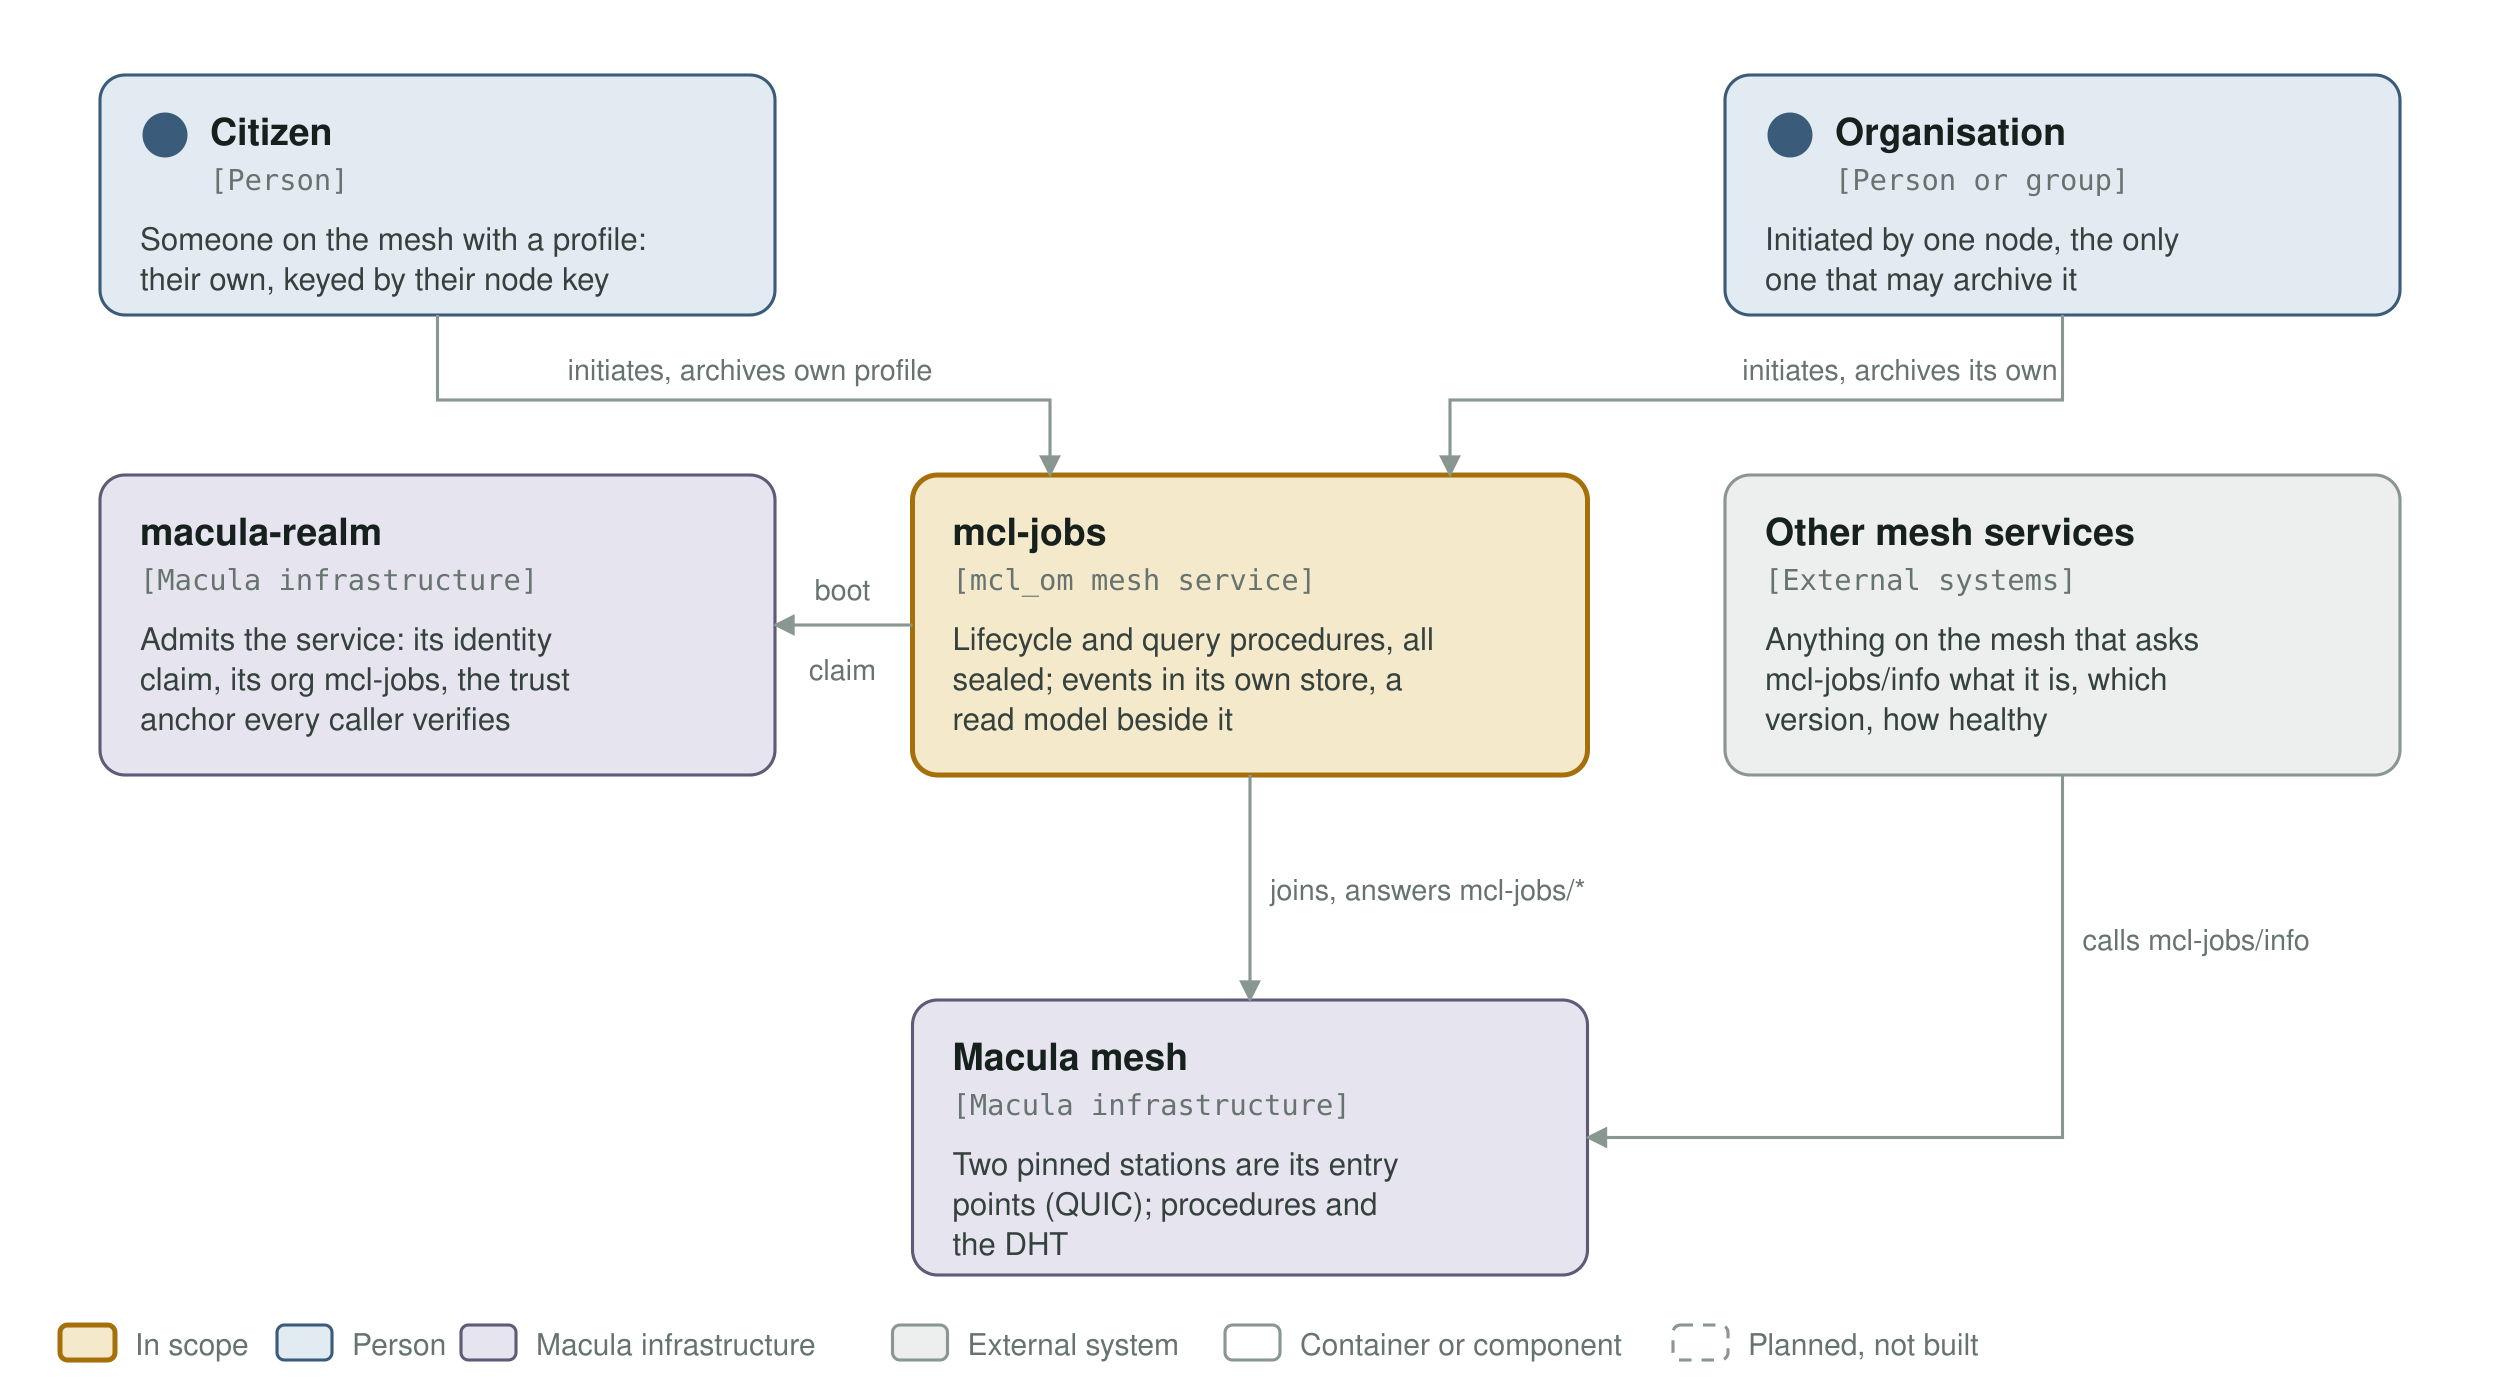
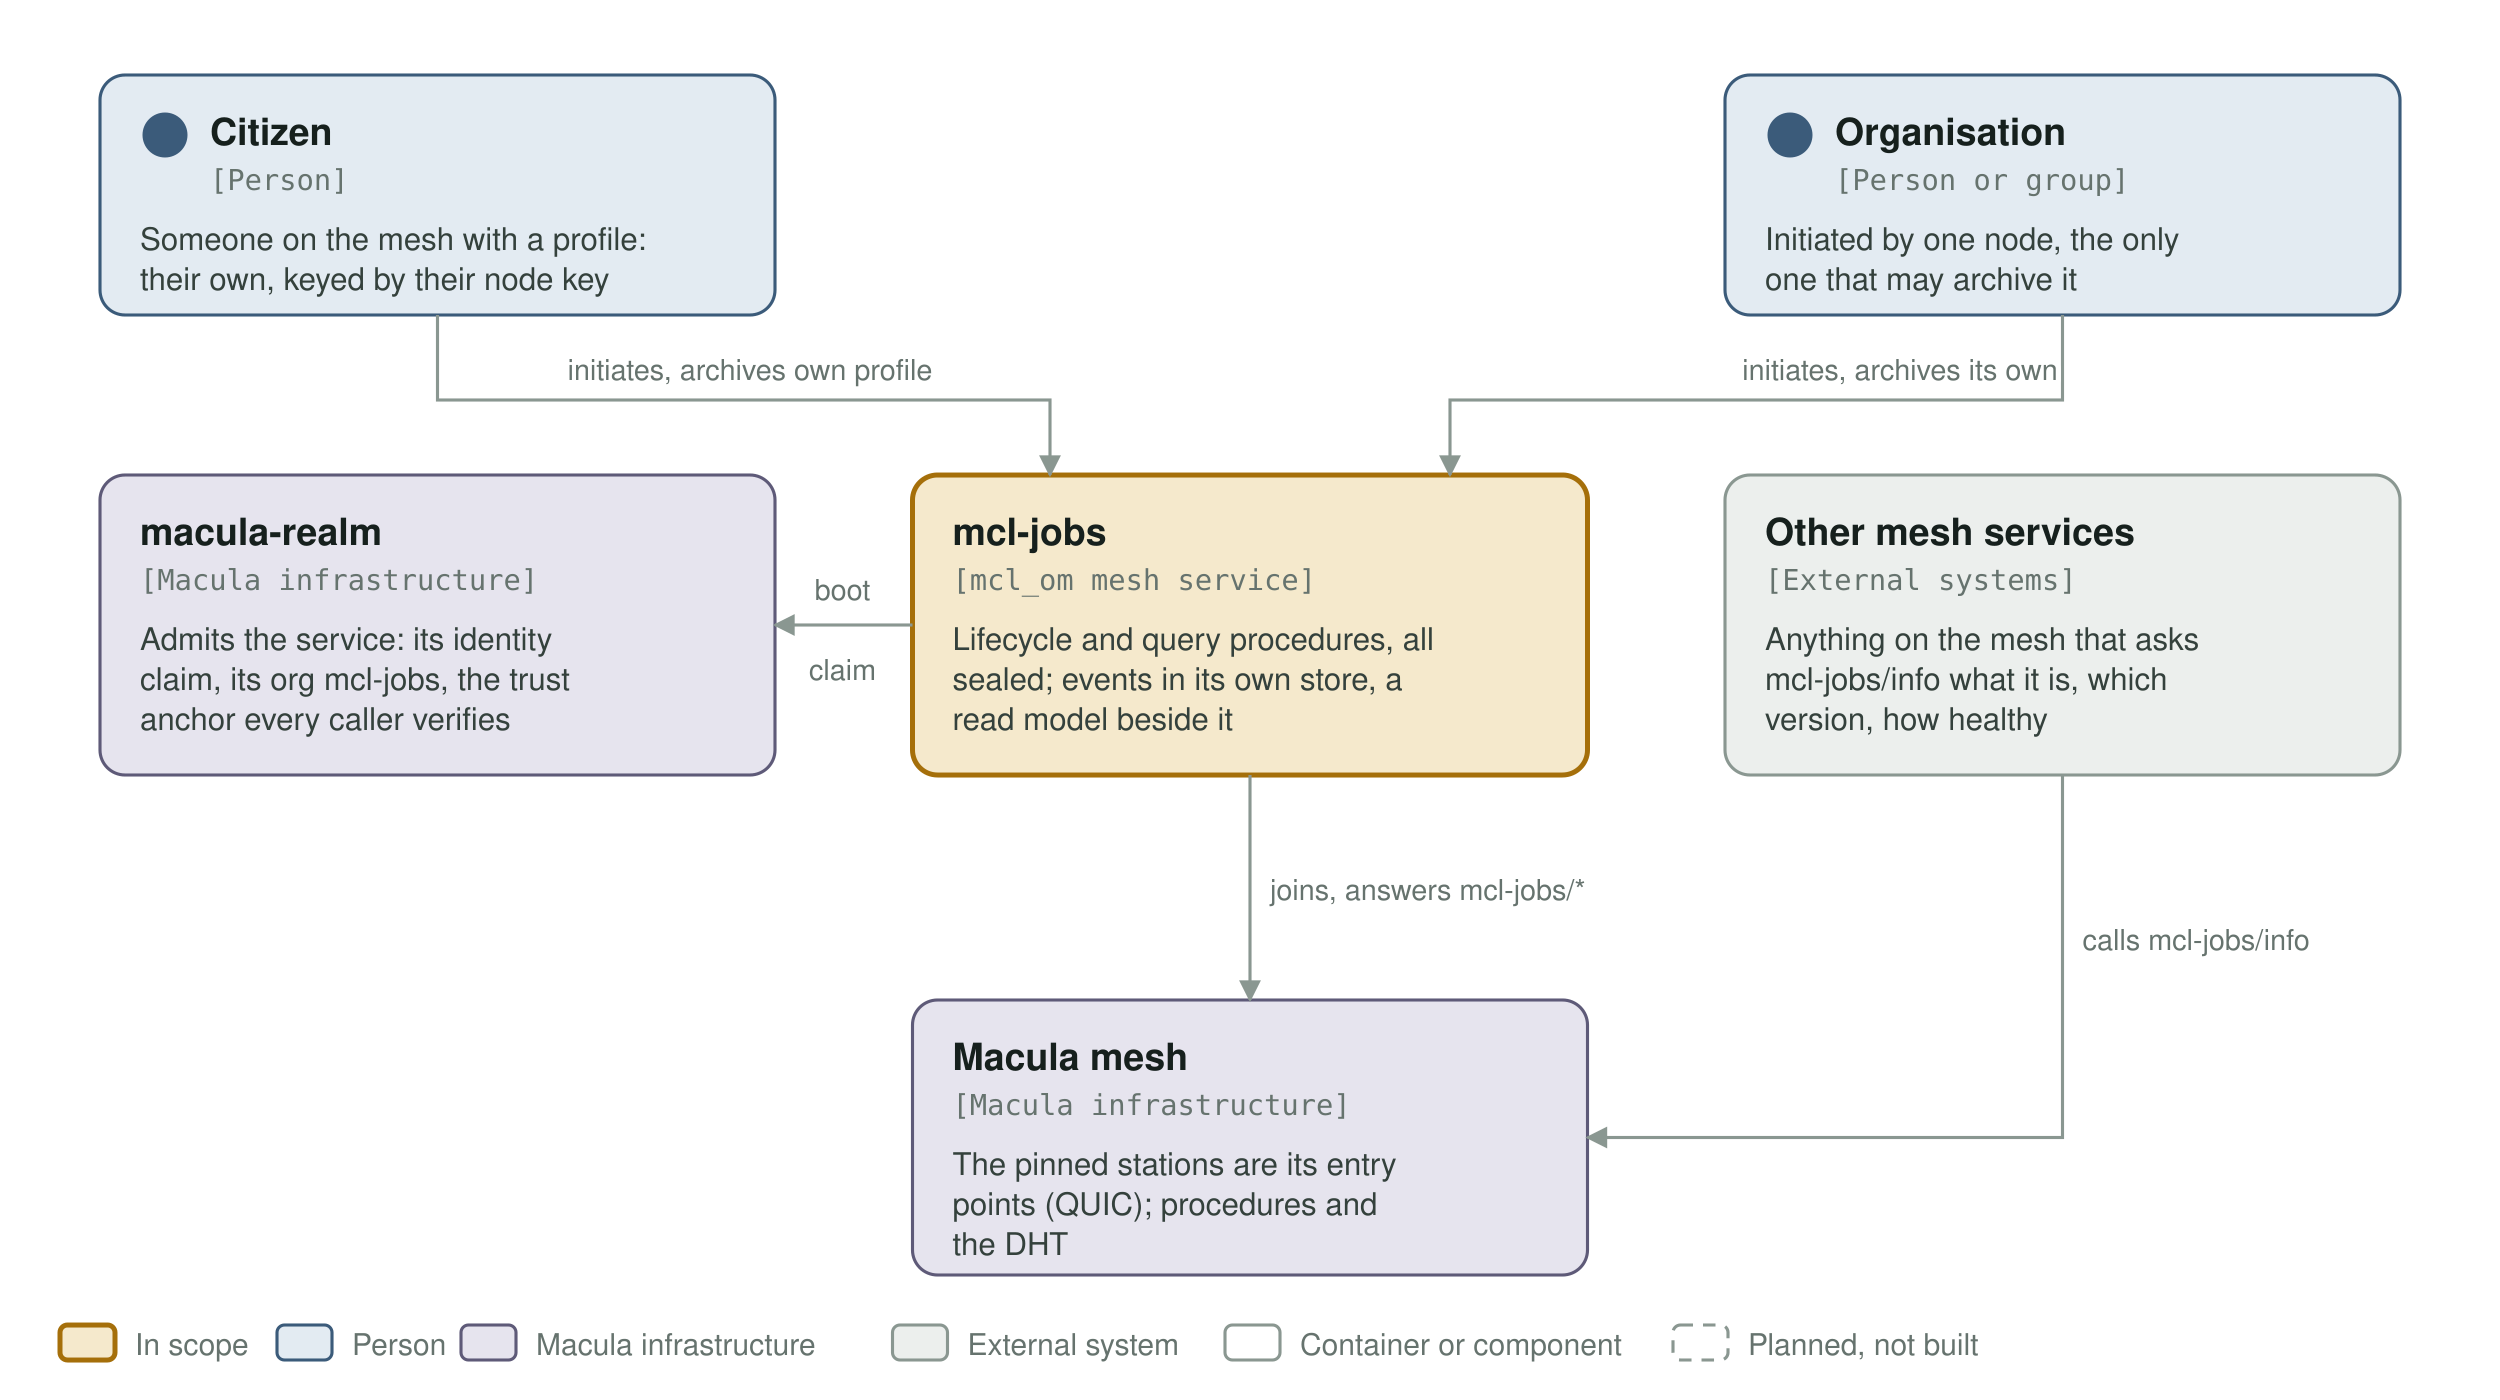
<svg xmlns="http://www.w3.org/2000/svg" viewBox="0 0 1000 560" role="img" aria-label="mcl-jobs system context">
  <style>
.t-name { font-family: "Atkinson Hyperlegible", "Segoe UI", system-ui, -apple-system, Helvetica, Arial, sans-serif; font-size: 15px; font-weight: 700; }
.t-desc { font-family: "Atkinson Hyperlegible", "Segoe UI", system-ui, -apple-system, Helvetica, Arial, sans-serif; font-size: 12.5px; }
.t-rel { font-family: "Atkinson Hyperlegible", "Segoe UI", system-ui, -apple-system, Helvetica, Arial, sans-serif; font-size: 11.5px; paint-order: stroke; stroke-width: 4px; stroke-linejoin: round; }
.t-code { font-family: "JetBrains Mono", ui-monospace, Menlo, Consolas, monospace; font-size: 13px; font-weight: 600; }
.t-type { font-family: "JetBrains Mono", ui-monospace, Menlo, Consolas, monospace; font-size: 11.5px; }
.t-bound { font-family: "JetBrains Mono", ui-monospace, Menlo, Consolas, monospace; font-size: 12px; font-weight: 600; }
.t-leg { font-family: "Atkinson Hyperlegible", "Segoe UI", system-ui, -apple-system, Helvetica, Arial, sans-serif; font-size: 12px; }
.edge { fill: none; stroke-width: 1.25; }
.edge-later { fill: none; stroke-width: 1.25; stroke-dasharray: 5 4; }
.bg { fill: #FFFFFF; }
.b-sys { fill: #F5E9CC; stroke: #A56F0A; stroke-width: 2; }
.b-per { fill: #E3EBF2; stroke: #3B5B7A; stroke-width: 1.25; }
.b-mac { fill: #E6E4EE; stroke: #5E5A78; stroke-width: 1.25; }
.b-ext { fill: #ECEFED; stroke: #8A9791; stroke-width: 1.25; }
.b-cmp { fill: #FFFFFF; stroke: #8A9791; stroke-width: 1.25; }
.b-later { fill: none; stroke: #8A9791; stroke-width: 1.25; stroke-dasharray: 5 4; }
.bound { fill: none; stroke: #B3BDB8; stroke-width: 1; }
.head { fill: #3B5B7A; }
.t-name, .t-code { fill: #16201D; }
.t-type, .t-bound, .t-leg { fill: #66736E; }
.t-desc { fill: #34413C; }
.t-rel { fill: #66736E; stroke: #FFFFFF; }
.edge, .edge-later { stroke: #8A9791; }
.arrowhead { fill: #8A9791; }
@media (prefers-color-scheme: dark) {
.bg { fill: #171F1C; }
.b-sys { fill: #3A2E13; stroke: #E3AA3C; }
.b-per { fill: #1D2A36; stroke: #8EB4D8; }
.b-mac { fill: #26243A; stroke: #A9A4C8; }
.b-ext { fill: #1C2421; stroke: #7D8B85; }
.b-cmp { fill: #171F1C; stroke: #7D8B85; }
.b-later { stroke: #7D8B85; }
.bound { stroke: #4A5752; }
.head { fill: #8EB4D8; }
.t-name, .t-code { fill: #E6ECE9; }
.t-type, .t-bound, .t-leg { fill: #93A09A; }
.t-desc { fill: #C3CDC8; }
.t-rel { fill: #93A09A; stroke: #171F1C; }
.edge, .edge-later { stroke: #7D8B85; }
.arrowhead { fill: #7D8B85; }
}
</style>
  <defs>
    <marker id="a" viewBox="0 0 10 10" refX="9" refY="5" markerWidth="7" markerHeight="7" orient="auto-start-reverse">
      <path class="arrowhead" d="M0 0L10 5L0 10z" />
    </marker>
  </defs>
  <rect class="bg" x="0" y="0" width="1000" height="560" />
  <rect class="b-per" x="40" y="30" width="270" height="96" rx="10" />
  <circle class="head" cx="66" cy="54" r="9" />
  <text class="t-name" x="84" y="58">Citizen</text>
  <text class="t-type" x="84" y="76">[Person]</text>
  <text class="t-desc" x="56" y="100">Someone on the mesh with a profile:</text>
  <text class="t-desc" x="56" y="116">their own, keyed by their node key</text>
  <rect class="b-per" x="690" y="30" width="270" height="96" rx="10" />
  <circle class="head" cx="716" cy="54" r="9" />
  <text class="t-name" x="734" y="58">Organisation</text>
  <text class="t-type" x="734" y="76">[Person or group]</text>
  <text class="t-desc" x="706" y="100">Initiated by one node, the only</text>
  <text class="t-desc" x="706" y="116">one that may archive it</text>
  <rect class="b-sys" x="365" y="190" width="270" height="120" rx="10" />
  <text class="t-name" x="381" y="218">mcl-jobs</text>
  <text class="t-type" x="381" y="236">[mcl_om mesh service]</text>
  <text class="t-desc" x="381" y="260">Lifecycle and query procedures, all</text>
  <text class="t-desc" x="381" y="276">sealed; events in its own store, a</text>
  <text class="t-desc" x="381" y="292">read model beside it</text>
  <rect class="b-mac" x="40" y="190" width="270" height="120" rx="10" />
  <text class="t-name" x="56" y="218">macula-realm</text>
  <text class="t-type" x="56" y="236">[Macula infrastructure]</text>
  <text class="t-desc" x="56" y="260">Admits the service: its identity</text>
  <text class="t-desc" x="56" y="276">claim, its org mcl-jobs, the trust</text>
  <text class="t-desc" x="56" y="292">anchor every caller verifies</text>
  <rect class="b-ext" x="690" y="190" width="270" height="120" rx="10" />
  <text class="t-name" x="706" y="218">Other mesh services</text>
  <text class="t-type" x="706" y="236">[External systems]</text>
  <text class="t-desc" x="706" y="260">Anything on the mesh that asks</text>
  <text class="t-desc" x="706" y="276">mcl-jobs/info what it is, which</text>
  <text class="t-desc" x="706" y="292">version, how healthy</text>
  <rect class="b-mac" x="365" y="400" width="270" height="110" rx="10" />
  <text class="t-name" x="381" y="428">Macula mesh</text>
  <text class="t-type" x="381" y="446">[Macula infrastructure]</text>
-   <text class="t-desc" x="381" y="470">Two pinned stations are its entry</text>
+   <text class="t-desc" x="381" y="470">The pinned stations are its entry</text>
  <text class="t-desc" x="381" y="486">points (QUIC); procedures and</text>
  <text class="t-desc" x="381" y="502">the DHT</text>
  <path class="edge" d="M175 126V160H420V190" marker-end="url(#a)" />
  <text class="t-rel" x="300" y="152" text-anchor="middle">initiates, archives own profile</text>
  <path class="edge" d="M825 126V160H580V190" marker-end="url(#a)" />
  <text class="t-rel" x="760" y="152" text-anchor="middle">initiates, archives its own</text>
  <path class="edge" d="M365 250H310" marker-end="url(#a)" />
  <text class="t-rel" x="337" y="240" text-anchor="middle">boot</text>
  <text class="t-rel" x="337" y="272" text-anchor="middle">claim</text>
  <path class="edge" d="M500 310V400" marker-end="url(#a)" />
  <text class="t-rel" x="508" y="360">joins, answers mcl-jobs/*</text>
  <path class="edge" d="M825 310V455H635" marker-end="url(#a)" />
  <text class="t-rel" x="833" y="380">calls mcl-jobs/info</text>
  <rect class="b-sys" x="24" y="530" width="22" height="14" rx="3" />
  <text class="t-leg" x="54" y="542">In scope</text>
  <rect class="b-per" x="110.8" y="530" width="22" height="14" rx="3" />
  <text class="t-leg" x="140.8" y="542">Person</text>
  <rect class="b-mac" x="184.4" y="530" width="22" height="14" rx="3" />
  <text class="t-leg" x="214.4" y="542">Macula infrastructure</text>
  <rect class="b-ext" x="357.0" y="530" width="22" height="14" rx="3" />
  <text class="t-leg" x="387.0" y="542">External system</text>
  <rect class="b-cmp" x="490.0" y="530" width="22" height="14" rx="3" />
  <text class="t-leg" x="520.0" y="542">Container or component</text>
  <rect class="b-later" x="669.2" y="530" width="22" height="14" rx="3" />
  <text class="t-leg" x="699.2" y="542">Planned, not built</text>
</svg>
